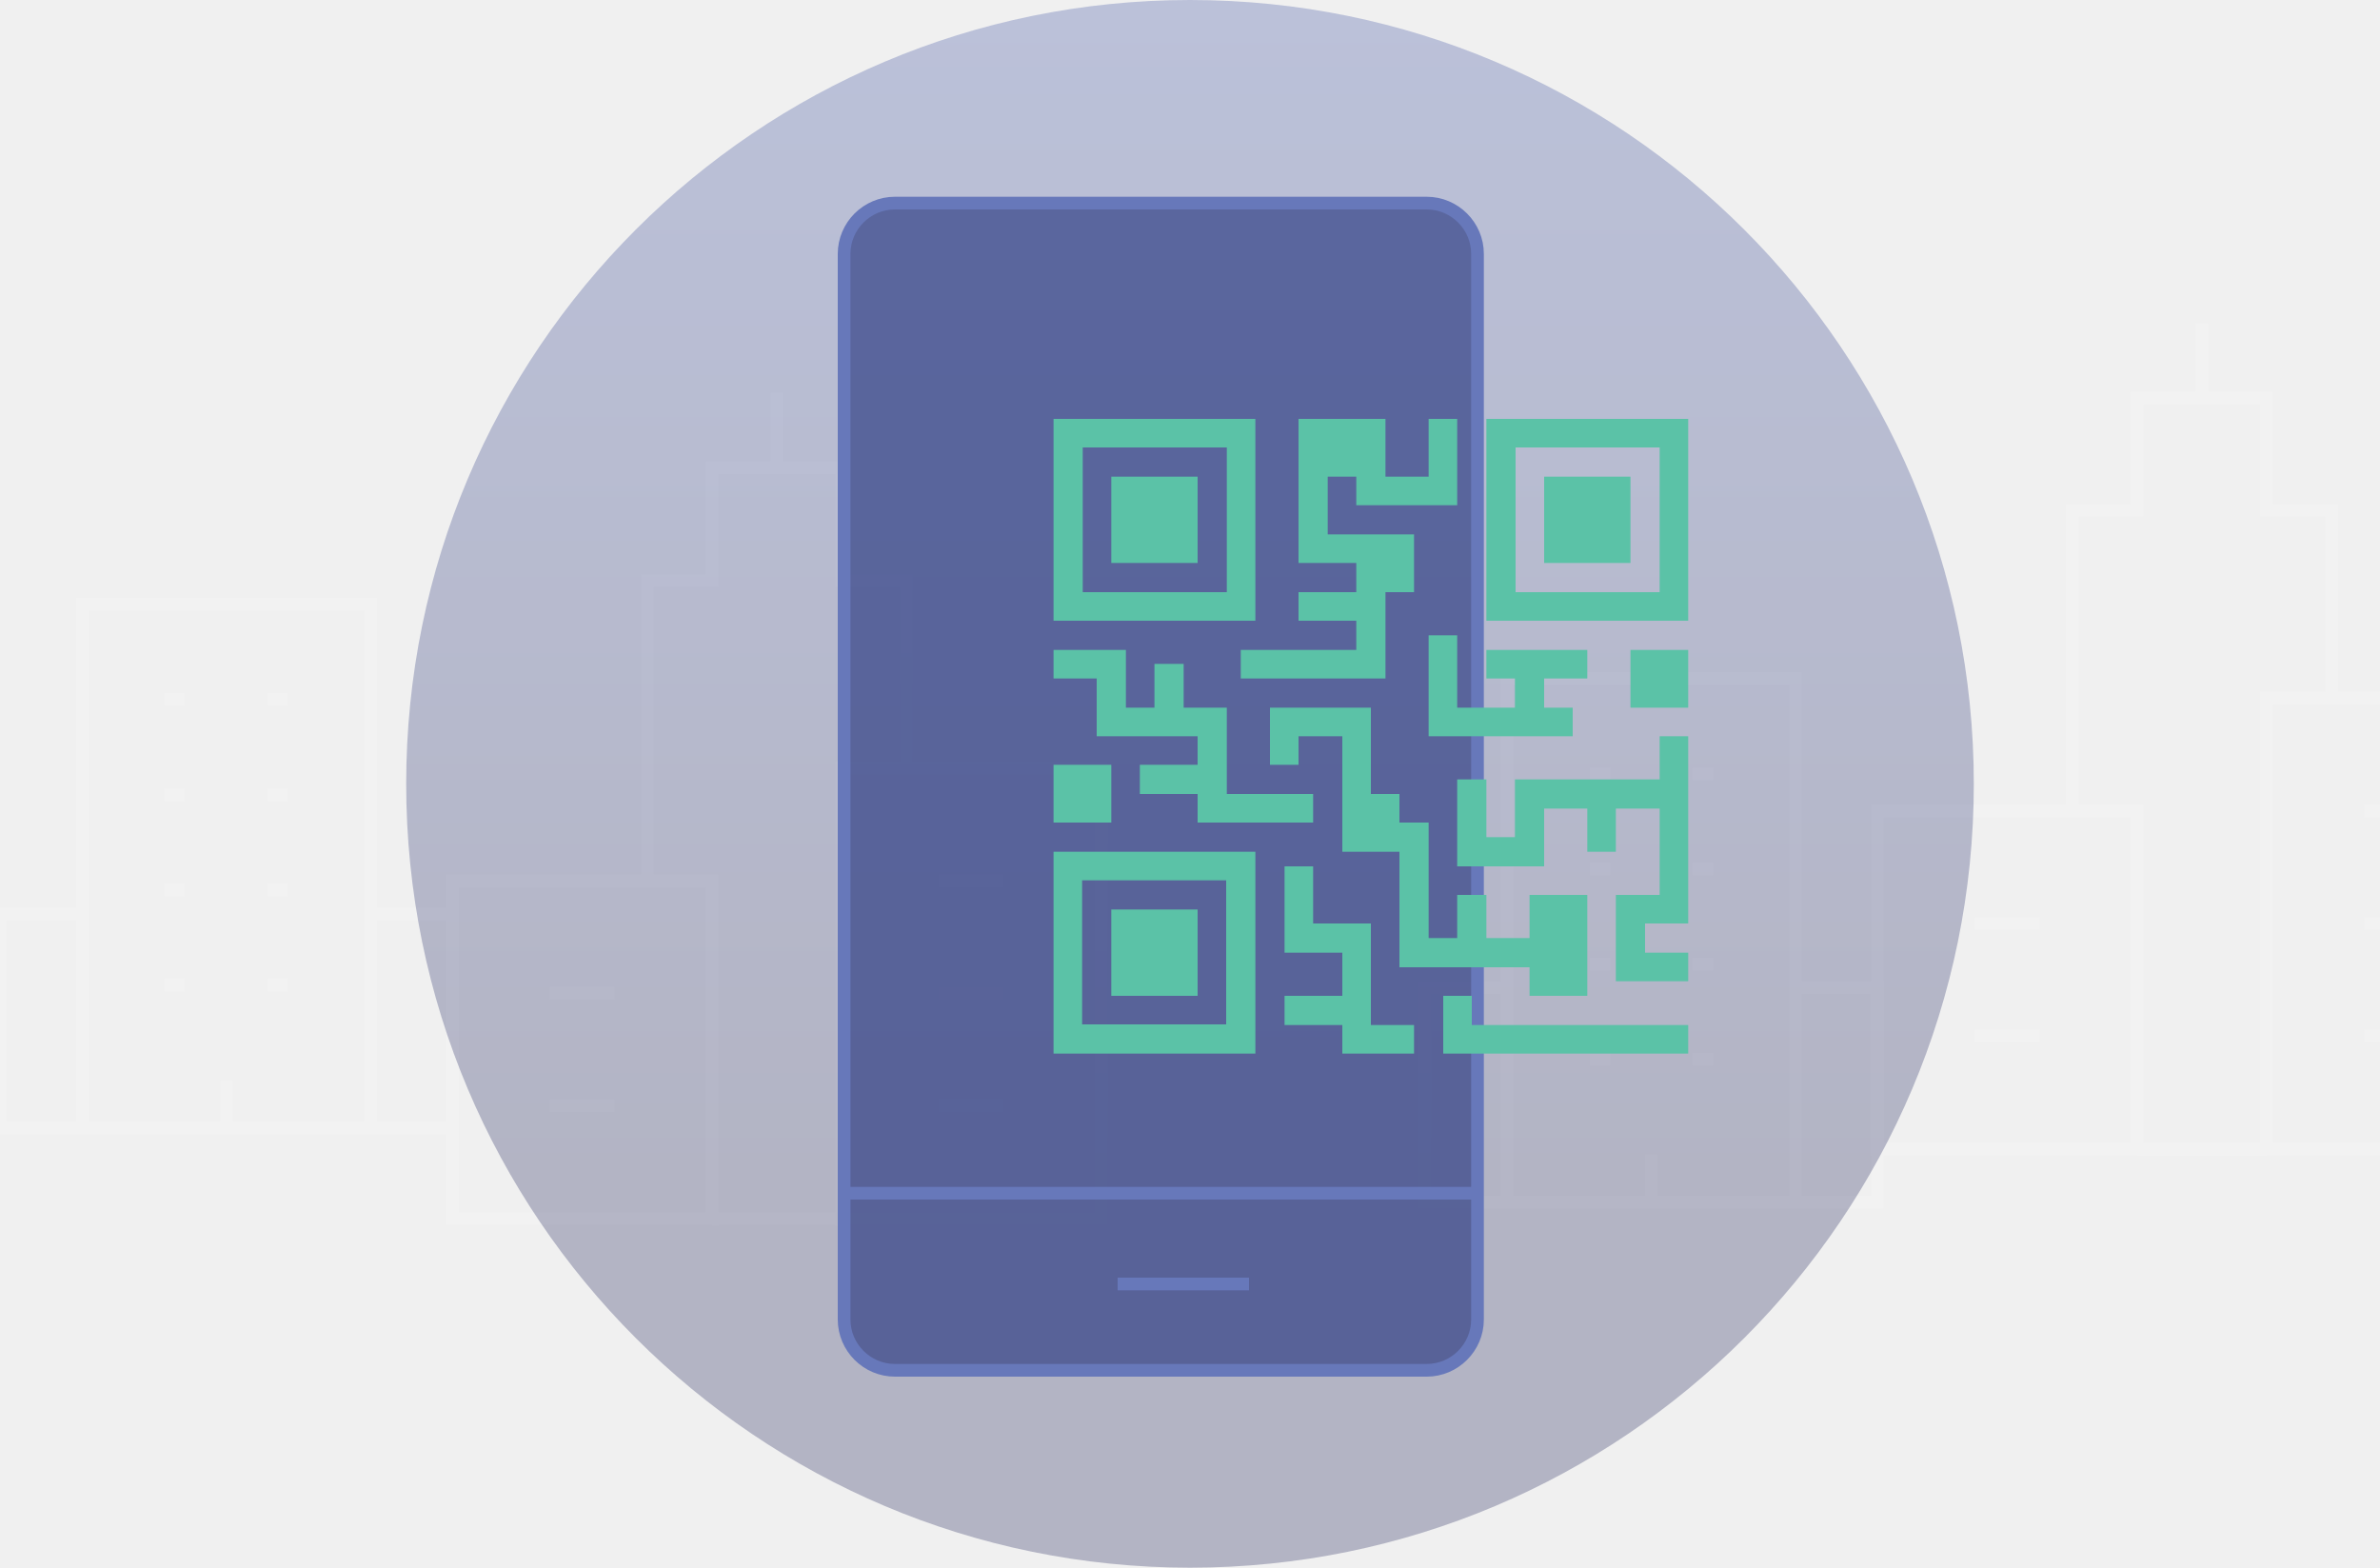
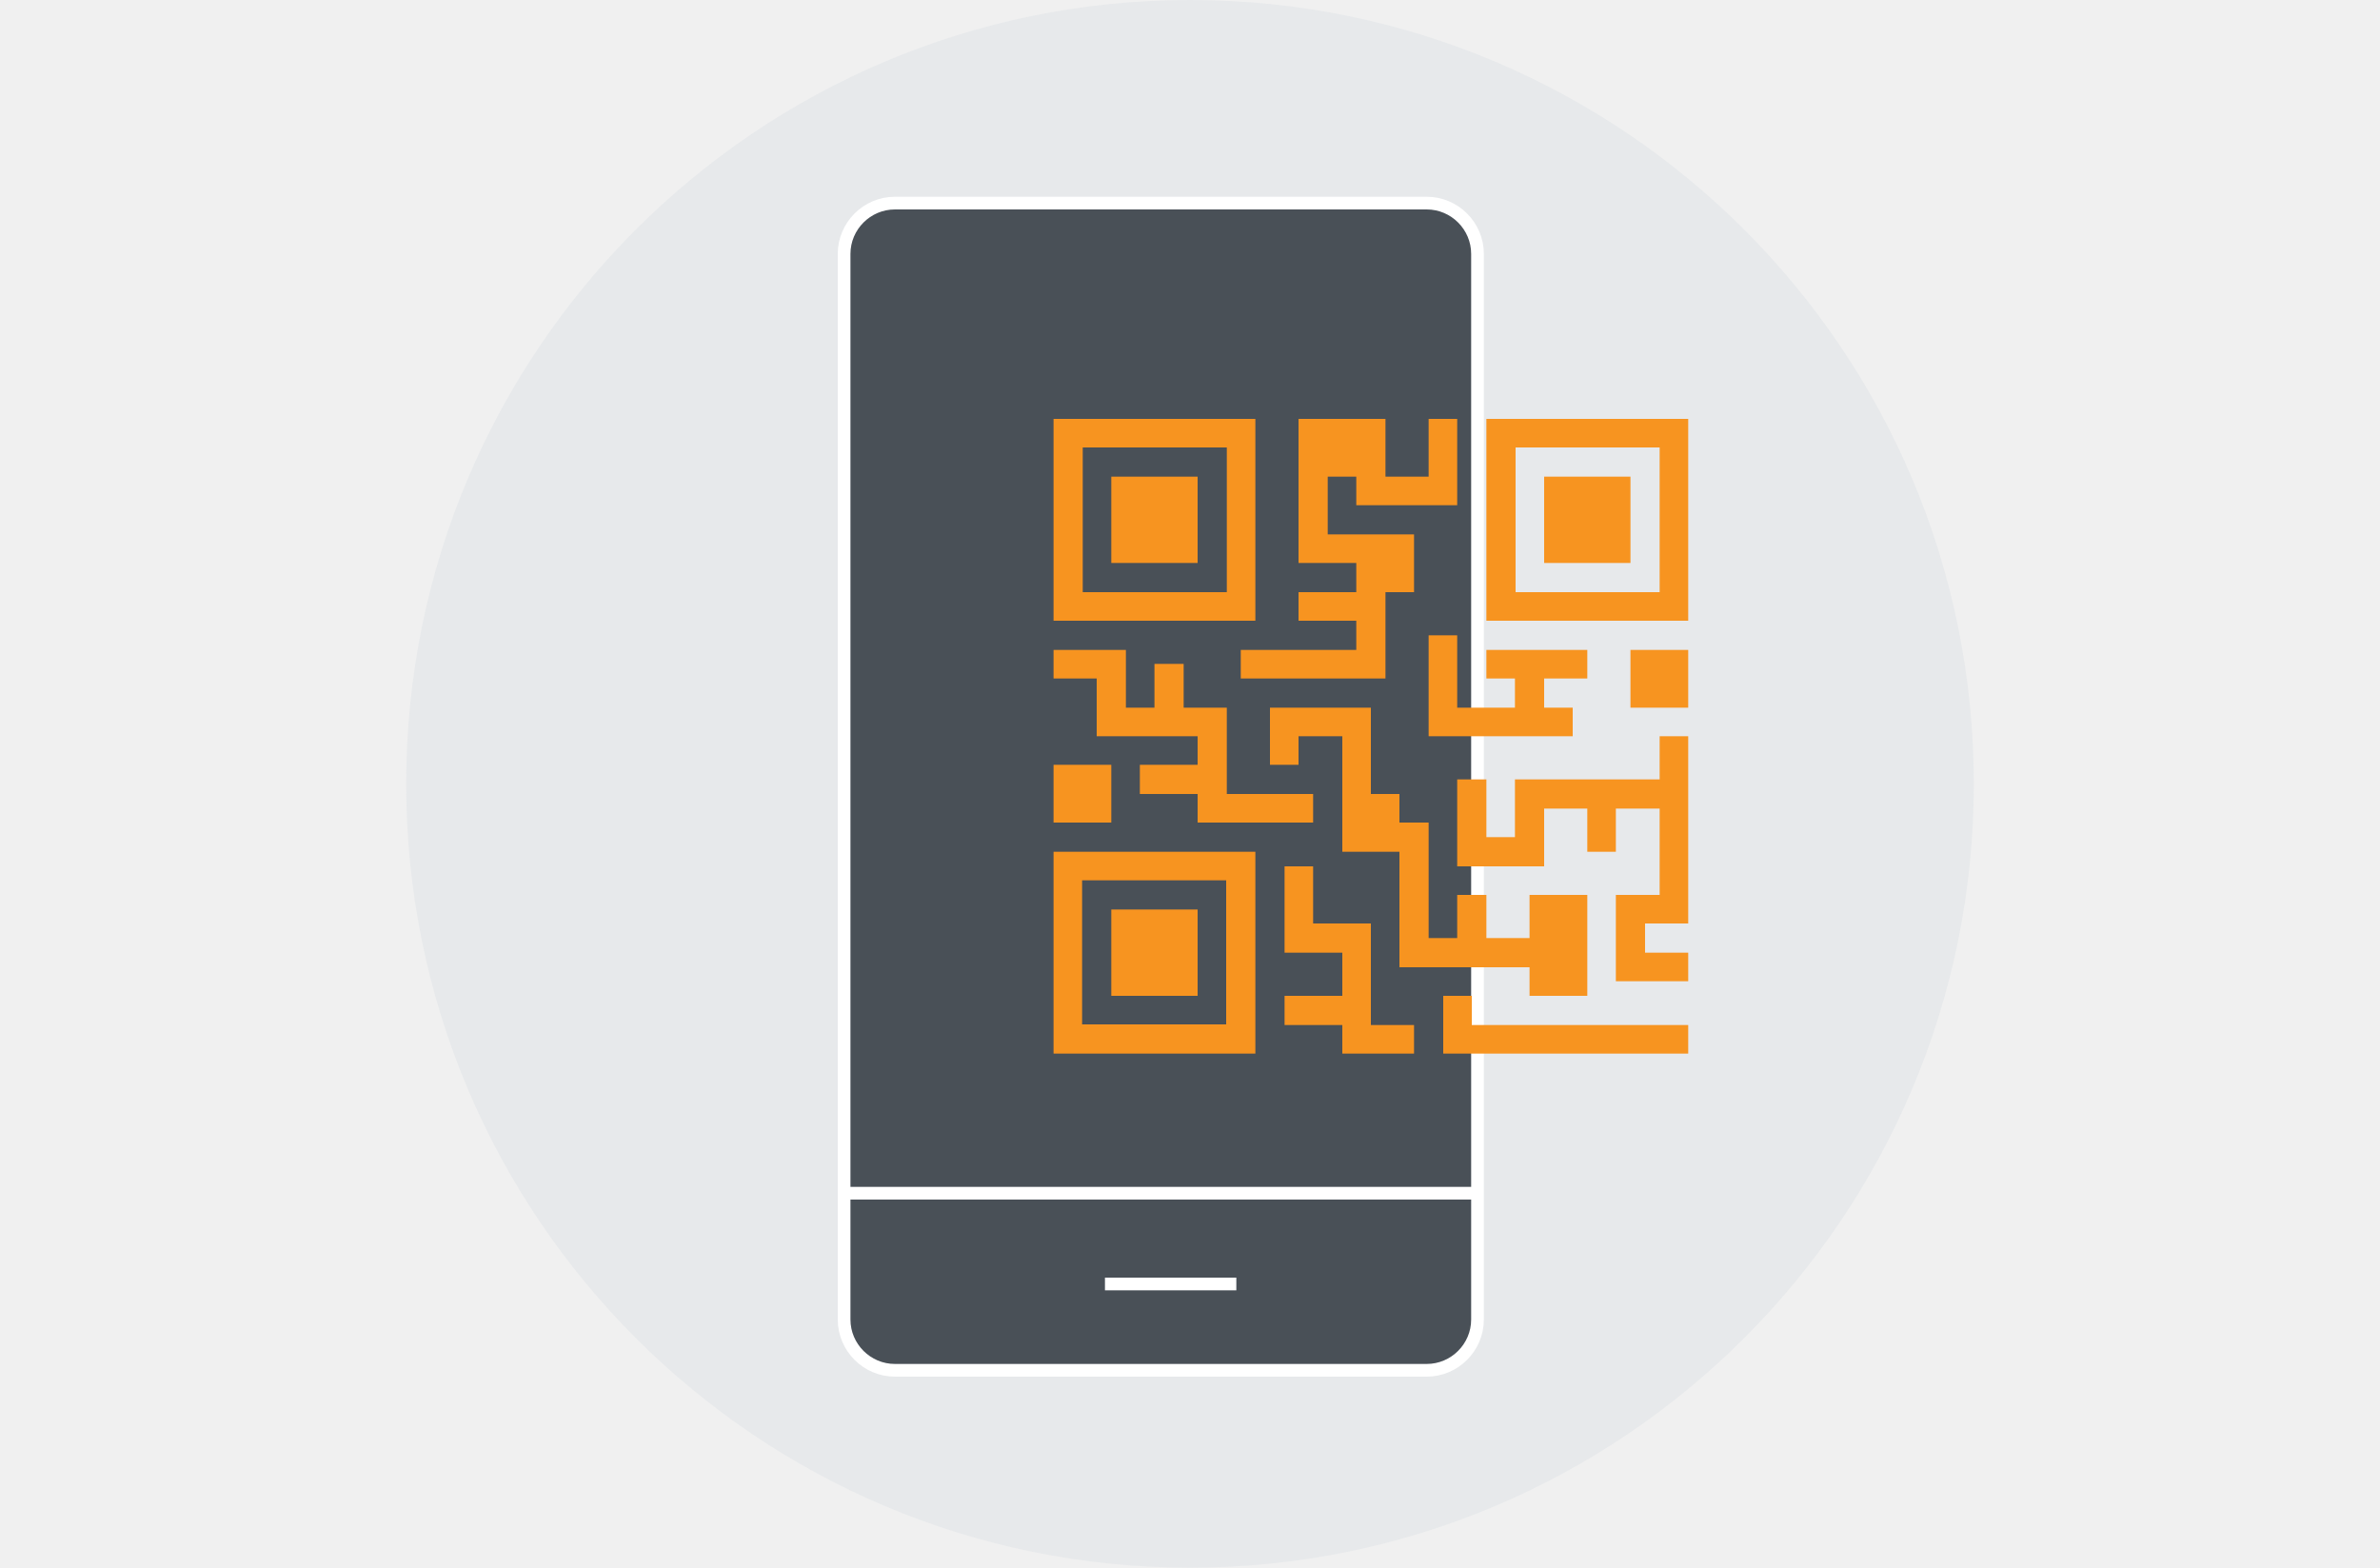
<svg xmlns="http://www.w3.org/2000/svg" version="1.1" id="Layer_1" x="0px" y="0px" viewBox="0 0 375 247" style="enable-background:new 0 0 375 247;" xml:space="preserve">
  <style type="text/css">
- 	.st0{opacity:0.15;}
- 	.st1{fill:none;stroke:#FFFFFF;stroke-width:2;}
- 	.st2{opacity:0.3;fill:url(#SVGID_1_);enable-background:new    ;}
- 	.st3{fill:#293881;fill-opacity:0.655;stroke:#6778BA;stroke-width:2;}
- 	.st4{fill:none;stroke:#6778BA;stroke-width:2;stroke-linecap:square;}
- 	.st5{fill:#5BC2A7;}
+ 	.st0{display:none;opacity:0.15;}
+ 	.st1{display:inline;}
+ 	.st2{fill:none;stroke:#FFFFFF;stroke-width:2;}
+ 	.st3{opacity:0.5;fill:#DEE2E6;enable-background:new    ;}
+ 	.st4{fill:#495057;}
+ 	.st5{fill:none;stroke:#FFFFFF;stroke-width:2;stroke-linecap:square;}
+ 	.st6{fill:#F79420;}
</style>
  <g transform="translate(0, 54)" class="st0">
-     <g>
-       <polyline id="Shape" class="st1" points="13,123.7 0,123.7 0,90 13,90   " />
-       <polyline id="Shape_1_" class="st1" points="58.3,123.7 71.3,123.7 71.3,90 58.3,90   " />
-       <rect id="Rectangle-path" x="13" y="41.2" class="st1" width="45.4" height="82.5" />
-       <path id="Shape_2_" class="st1" d="M25.9,56.2h3.2" />
-       <path id="Shape_3_" class="st1" d="M42.1,56.2h3.2" />
-       <path id="Shape_4_" class="st1" d="M25.9,71.2h3.2" />
-       <path id="Shape_5_" class="st1" d="M42.1,71.2h3.2" />
-       <path id="Shape_6_" class="st1" d="M25.9,86.2h3.2" />
-       <path id="Shape_7_" class="st1" d="M42.1,86.2h3.2" />
-       <path id="Shape_8_" class="st1" d="M25.9,101.2h3.2" />
-       <path id="Shape_9_" class="st1" d="M42.1,101.2h3.2" />
-       <path id="Shape_10_" class="st1" d="M35.7,123.7v-7.5" />
+     <g class="st1">
+       <polyline id="Shape" class="st2" points="13,123.7 0,123.7 0,90 13,90   " />
+       <polyline id="Shape_1_" class="st2" points="58.3,123.7 71.3,123.7 71.3,90 58.3,90   " />
+       <rect id="Rectangle-path" x="13" y="41.2" class="st2" width="45.4" height="82.5" />
+       <path id="Shape_2_" class="st2" d="M25.9,56.2h3.2" />
+       <path id="Shape_3_" class="st2" d="M42.1,56.2h3.2" />
+       <path id="Shape_4_" class="st2" d="M25.9,71.2h3.2" />
+       <path id="Shape_5_" class="st2" d="M42.1,71.2h3.2" />
+       <path id="Shape_6_" class="st2" d="M25.9,86.2h3.2" />
+       <path id="Shape_7_" class="st2" d="M42.1,86.2h3.2" />
+       <path id="Shape_8_" class="st2" d="M25.9,101.2h3.2" />
+       <path id="Shape_9_" class="st2" d="M42.1,101.2h3.2" />
+       <path id="Shape_10_" class="st2" d="M35.7,123.7v-7.5" />
    </g>
-     <g>
-       <polyline id="Shape_11_" class="st1" points="142.8,67 142.8,37.5 132.6,37.5 132.6,19.7 112.2,19.7 112.2,37.5 102,37.5     102,84.8   " />
-       <path id="Shape_12_" class="st1" d="M112.2,138h20.4" />
-       <path id="Shape_13_" class="st1" d="M122.4,7.9v11.8" />
-       <rect id="Rectangle-path_1_" x="71.3" y="84.8" class="st1" width="40.9" height="53.2" />
-       <rect id="Rectangle-path_2_" x="132.6" y="67" class="st1" width="40.9" height="71" />
-       <path id="Shape_14_" class="st1" d="M147.9,84.8h10.2" />
-       <path id="Shape_15_" class="st1" d="M147.9,102.5h10.2" />
-       <path id="Shape_16_" class="st1" d="M147.9,120.2h10.2" />
-       <path id="Shape_17_" class="st1" d="M86.6,102.5h10.2" />
-       <path id="Shape_18_" class="st1" d="M86.6,120.2h10.2" />
+     <g class="st1">
+       <polyline id="Shape_11_" class="st2" points="142.8,67 142.8,37.5 132.6,37.5 132.6,19.7 112.2,19.7 112.2,37.5 102,37.5     102,84.8   " />
+       <path id="Shape_12_" class="st2" d="M112.2,138h20.4" />
+       <path id="Shape_13_" class="st2" d="M122.4,7.9v11.8" />
+       <rect id="Rectangle-path_1_" x="71.3" y="84.8" class="st2" width="40.9" height="53.2" />
+       <rect id="Rectangle-path_2_" x="132.6" y="67" class="st2" width="40.9" height="71" />
+       <path id="Shape_14_" class="st2" d="M147.9,84.8h10.2" />
+       <path id="Shape_15_" class="st2" d="M147.9,102.5h10.2" />
+       <path id="Shape_16_" class="st2" d="M147.9,120.2h10.2" />
+       <path id="Shape_17_" class="st2" d="M86.6,102.5h10.2" />
+       <path id="Shape_18_" class="st2" d="M86.6,120.2h10.2" />
    </g>
-     <g>
-       <polyline id="Shape_19_" class="st1" points="237.5,135.4 224.5,135.4 224.5,101.6 237.5,101.6   " />
-       <polyline id="Shape_20_" class="st1" points="282.9,135.4 295.8,135.4 295.8,101.6 282.9,101.6   " />
-       <rect id="Rectangle-path_3_" x="237.5" y="52.9" class="st1" width="45.4" height="82.5" />
-       <path id="Shape_21_" class="st1" d="M250.5,67.9h3.2" />
-       <path id="Shape_22_" class="st1" d="M266.7,67.9h3.2" />
-       <path id="Shape_23_" class="st1" d="M250.5,82.9h3.2" />
-       <path id="Shape_24_" class="st1" d="M266.7,82.9h3.2" />
-       <path id="Shape_25_" class="st1" d="M250.5,97.9h3.2" />
-       <path id="Shape_26_" class="st1" d="M266.7,97.9h3.2" />
-       <path id="Shape_27_" class="st1" d="M250.5,112.9h3.2" />
-       <path id="Shape_28_" class="st1" d="M266.7,112.9h3.2" />
-       <path id="Shape_29_" class="st1" d="M260.2,135.4v-7.5" />
+     <g class="st1">
+       <polyline id="Shape_19_" class="st2" points="237.5,135.4 224.5,135.4 224.5,101.6 237.5,101.6   " />
+       <polyline id="Shape_20_" class="st2" points="282.9,135.4 295.8,135.4 295.8,101.6 282.9,101.6   " />
+       <rect id="Rectangle-path_3_" x="237.5" y="52.9" class="st2" width="45.4" height="82.5" />
+       <path id="Shape_21_" class="st2" d="M250.5,67.9h3.2" />
+       <path id="Shape_22_" class="st2" d="M266.7,67.9h3.2" />
+       <path id="Shape_23_" class="st2" d="M250.5,82.9h3.2" />
+       <path id="Shape_24_" class="st2" d="M266.7,82.9h3.2" />
+       <path id="Shape_25_" class="st2" d="M250.5,97.9h3.2" />
+       <path id="Shape_26_" class="st2" d="M266.7,97.9h3.2" />
+       <path id="Shape_27_" class="st2" d="M250.5,112.9h3.2" />
+       <path id="Shape_28_" class="st2" d="M266.7,112.9h3.2" />
+       <path id="Shape_29_" class="st2" d="M260.2,135.4v-7.5" />
    </g>
-     <g>
-       <polyline id="Shape_30_" class="st1" points="367.4,56 367.4,26.4 357.1,26.4 357.1,8.7 336.7,8.7 336.7,26.4 326.5,26.4     326.5,73.8   " />
-       <path id="Shape_31_" class="st1" d="M336.7,127.1h20.4" />
-       <path id="Shape_32_" class="st1" d="M346.9-3.1V8.7" />
-       <rect id="Rectangle-path_4_" x="295.8" y="73.8" class="st1" width="40.9" height="53.2" />
-       <rect id="Rectangle-path_5_" x="357.1" y="56" class="st1" width="40.9" height="71" />
-       <path id="Shape_33_" class="st1" d="M372.5,73.8h10.2" />
-       <path id="Shape_34_" class="st1" d="M372.5,91.5h10.2" />
-       <path id="Shape_35_" class="st1" d="M372.5,109.2h10.2" />
-       <path id="Shape_36_" class="st1" d="M311.2,91.5h10.2" />
-       <path id="Shape_37_" class="st1" d="M311.2,109.2h10.2" />
+     <g class="st1">
+       <polyline id="Shape_30_" class="st2" points="367.4,56 367.4,26.4 357.1,26.4 357.1,8.7 336.7,8.7 336.7,26.4 326.5,26.4     326.5,73.8   " />
+       <path id="Shape_31_" class="st2" d="M336.7,127.1h20.4" />
+       <path id="Shape_32_" class="st2" d="M346.9-3.1V8.7" />
+       <rect id="Rectangle-path_4_" x="295.8" y="73.8" class="st2" width="40.9" height="53.2" />
+       <rect id="Rectangle-path_5_" x="357.1" y="56" class="st2" width="40.9" height="71" />
+       <path id="Shape_33_" class="st2" d="M372.5,73.8h10.2" />
+       <path id="Shape_34_" class="st2" d="M372.5,91.5h10.2" />
+       <path id="Shape_35_" class="st2" d="M372.5,109.2h10.2" />
+       <path id="Shape_36_" class="st2" d="M311.2,91.5h10.2" />
+       <path id="Shape_37_" class="st2" d="M311.2,109.2h10.2" />
    </g>
  </g>
-   <linearGradient id="SVGID_1_" gradientUnits="userSpaceOnUse" x1="-234.544" y1="2.202" x2="-234.544" y2="2.955" gradientTransform="matrix(247 0 0 247 58120 -544)">
-     <stop offset="0" style="stop-color:#4054A5" />
-     <stop offset="1" style="stop-color:#24285E" />
-   </linearGradient>
-   <path class="st2" d="M187.5,247c68.2,0,123.5-55.3,123.5-123.5S255.7,0,187.5,0S64,55.3,64,123.5S119.3,247,187.5,247z" />
+   <path class="st3" d="M141,215.9c-4.4,0-8-3.6-8-8V40c0-4.4,3.6-8,8-8h83.8c4.4,0,8,3.6,8,8v167.9c0,4.4-3.6,8-8,8H141 M187.5,0  C119.3,0,64,55.3,64,123.5S119.3,247,187.5,247S311,191.7,311,123.5S255.7,0,187.5,0" />
+   <path class="st4" d="M224.8,32H141c-4.4,0-8,3.6-8,8v167.9c0,4.4,3.6,8,8,8h83.8c4.4,0,8-3.6,8-8V40C232.8,35.6,229.2,32,224.8,32" />
+   <path class="st2" d="M141,32h83.8c4.4,0,8,3.6,8,8v167.9c0,4.4-3.6,8-8,8H141c-4.4,0-8-3.6-8-8V40C133,35.6,136.6,32,141,32z" />
+   <line class="st5" x1="133.5" y1="188" x2="232.3" y2="188" />
+   <line class="st5" x1="175.1" y1="202.3" x2="193.8" y2="202.3" />
  <g>
-     <path class="st3" d="M141,32h83.8c4.4,0,8,3.6,8,8v167.9c0,4.4-3.6,8-8,8H141c-4.4,0-8-3.6-8-8V40C133,35.6,136.6,32,141,32z" />
-     <path class="st4" d="M133.5,188h98.8" />
-     <path class="st4" d="M177.1,202.3h18.7" />
-   </g>
-   <g>
-     <path class="st5" d="M197.8,66H166v31.8h31.8V66L197.8,66z M193.3,93.3h-22.7V70.5h22.7V93.3L193.3,93.3z" />
-     <polygon class="st5" points="231.9,156.9 227.4,156.9 227.4,166 266,166 266,161.5 231.9,161.5  " />
-     <rect x="175.1" y="75.1" class="st5" width="13.6" height="13.6" />
-     <path class="st5" d="M166,166h31.8v-31.8H166V166L166,166z M170.5,138.7h22.7v22.7h-22.7V138.7L170.5,138.7z" />
-     <rect x="175.1" y="143.3" class="st5" width="13.6" height="13.6" />
-     <path class="st5" d="M234.2,66v31.8H266V66H234.2L234.2,66z M261.5,93.3h-22.7V70.5h22.7V93.3L261.5,93.3z" />
-     <rect x="243.3" y="75.1" class="st5" width="13.6" height="13.6" />
-     <rect x="256.9" y="102.4" class="st5" width="9.1" height="9.1" />
-     <rect x="166" y="120.5" class="st5" width="9.1" height="9.1" />
-     <polygon class="st5" points="213.7,102.4 195.5,102.4 195.5,106.9 218.3,106.9 218.3,97.8 218.3,93.3 222.8,93.3 222.8,84.2    218.3,84.2 213.7,84.2 209.2,84.2 209.2,75.1 213.7,75.1 213.7,79.6 229.6,79.6 229.6,66 225.1,66 225.1,75.1 218.3,75.1 218.3,66    216,66 206.9,66 204.6,66 204.6,88.7 213.7,88.7 213.7,93.3 204.6,93.3 204.6,97.8 213.7,97.8  " />
-     <polygon class="st5" points="172.8,116 181.9,116 186.5,116 188.7,116 188.7,120.5 179.6,120.5 179.6,125.1 188.7,125.1    188.7,129.6 206.9,129.6 206.9,125.1 193.3,125.1 193.3,120.5 193.3,111.5 186.5,111.5 186.5,104.6 181.9,104.6 181.9,111.5    177.4,111.5 177.4,102.4 166,102.4 166,106.9 172.8,106.9  " />
-     <polygon class="st5" points="216,156.9 216,145.5 206.9,145.5 206.9,136.5 202.4,136.5 202.4,150.1 211.5,150.1 211.5,156.9    202.4,156.9 202.4,161.5 211.5,161.5 211.5,166 222.8,166 222.8,161.5 216,161.5  " />
-     <polygon class="st5" points="238.7,111.5 229.6,111.5 229.6,100.1 225.1,100.1 225.1,116 247.8,116 247.8,111.5 243.3,111.5    243.3,106.9 250.1,106.9 250.1,102.4 243.3,102.4 238.7,102.4 234.2,102.4 234.2,106.9 238.7,106.9  " />
-     <polygon class="st5" points="234.2,152.4 241,152.4 241,156.9 250.1,156.9 250.1,152.4 250.1,147.8 250.1,141 241,141 241,147.8    234.2,147.8 234.2,141 229.6,141 229.6,147.8 225.1,147.8 225.1,129.6 220.5,129.6 220.5,125.1 216,125.1 216,111.5 200.1,111.5    200.1,120.5 204.6,120.5 204.6,116 211.5,116 211.5,125.1 211.5,134.2 220.5,134.2 220.5,147.8 220.5,152.4 225.1,152.4    229.6,152.4  " />
-     <polygon class="st5" points="261.5,122.8 254.6,122.8 250.1,122.8 238.7,122.8 238.7,131.9 234.2,131.9 234.2,122.8 229.6,122.8    229.6,136.5 243.3,136.5 243.3,127.4 250.1,127.4 250.1,134.2 254.6,134.2 254.6,127.4 261.5,127.4 261.5,141 254.6,141    254.6,154.6 266,154.6 266,150.1 259.2,150.1 259.2,145.5 266,145.5 266,127.4 266,122.8 266,116 261.5,116  " />
+     <path class="st6" d="M197.8,66H166v31.8h31.8V66z M193.3,93.3h-22.7V70.5h22.7V93.3z" />
+     <polygon class="st6" points="231.9,156.9 227.4,156.9 227.4,166 266,166 266,161.5 231.9,161.5  " />
+     <rect x="175.1" y="75.1" class="st6" width="13.6" height="13.6" />
+     <path class="st6" d="M166,166h31.8v-31.8H166V166z M170.5,138.7h22.7v22.7h-22.7V138.7z" />
+     <rect x="175.1" y="143.3" class="st6" width="13.6" height="13.6" />
+     <path class="st6" d="M234.2,66v31.8H266V66H234.2z M261.5,93.3h-22.7V70.5h22.7V93.3z" />
+     <rect x="243.3" y="75.1" class="st6" width="13.6" height="13.6" />
+     <rect x="256.9" y="102.4" class="st6" width="9.1" height="9.1" />
+     <rect x="166" y="120.5" class="st6" width="9.1" height="9.1" />
+     <polygon class="st6" points="213.7,102.4 195.5,102.4 195.5,106.9 218.3,106.9 218.3,97.8 218.3,93.3 222.8,93.3 222.8,84.2    218.3,84.2 213.7,84.2 209.2,84.2 209.2,75.1 213.7,75.1 213.7,79.6 229.6,79.6 229.6,66 225.1,66 225.1,75.1 218.3,75.1 218.3,66    216,66 206.9,66 204.6,66 204.6,88.7 213.7,88.7 213.7,93.3 204.6,93.3 204.6,97.8 213.7,97.8  " />
+     <polygon class="st6" points="172.8,116 181.9,116 186.5,116 188.7,116 188.7,120.5 179.6,120.5 179.6,125.1 188.7,125.1    188.7,129.6 206.9,129.6 206.9,125.1 193.3,125.1 193.3,120.5 193.3,111.5 186.5,111.5 186.5,104.6 181.9,104.6 181.9,111.5    177.4,111.5 177.4,102.4 166,102.4 166,106.9 172.8,106.9  " />
+     <polygon class="st6" points="216,156.9 216,145.5 206.9,145.5 206.9,136.5 202.4,136.5 202.4,150.1 211.5,150.1 211.5,156.9    202.4,156.9 202.4,161.5 211.5,161.5 211.5,166 222.8,166 222.8,161.5 216,161.5  " />
+     <polygon class="st6" points="238.7,111.5 229.6,111.5 229.6,100.1 225.1,100.1 225.1,116 247.8,116 247.8,111.5 243.3,111.5    243.3,106.9 250.1,106.9 250.1,102.4 243.3,102.4 238.7,102.4 234.2,102.4 234.2,106.9 238.7,106.9  " />
+     <polygon class="st6" points="234.2,152.4 241,152.4 241,156.9 250.1,156.9 250.1,152.4 250.1,147.8 250.1,141 241,141 241,147.8    234.2,147.8 234.2,141 229.6,141 229.6,147.8 225.1,147.8 225.1,129.6 220.5,129.6 220.5,125.1 216,125.1 216,111.5 200.1,111.5    200.1,120.5 204.6,120.5 204.6,116 211.5,116 211.5,125.1 211.5,134.2 220.5,134.2 220.5,147.8 220.5,152.4 225.1,152.4    229.6,152.4  " />
+     <polygon class="st6" points="261.5,122.8 254.6,122.8 250.1,122.8 238.7,122.8 238.7,131.9 234.2,131.9 234.2,122.8 229.6,122.8    229.6,136.5 243.3,136.5 243.3,127.4 250.1,127.4 250.1,134.2 254.6,134.2 254.6,127.4 261.5,127.4 261.5,141 254.6,141    254.6,154.6 266,154.6 266,150.1 259.2,150.1 259.2,145.5 266,145.5 266,127.4 266,122.8 266,116 261.5,116  " />
  </g>
</svg>
